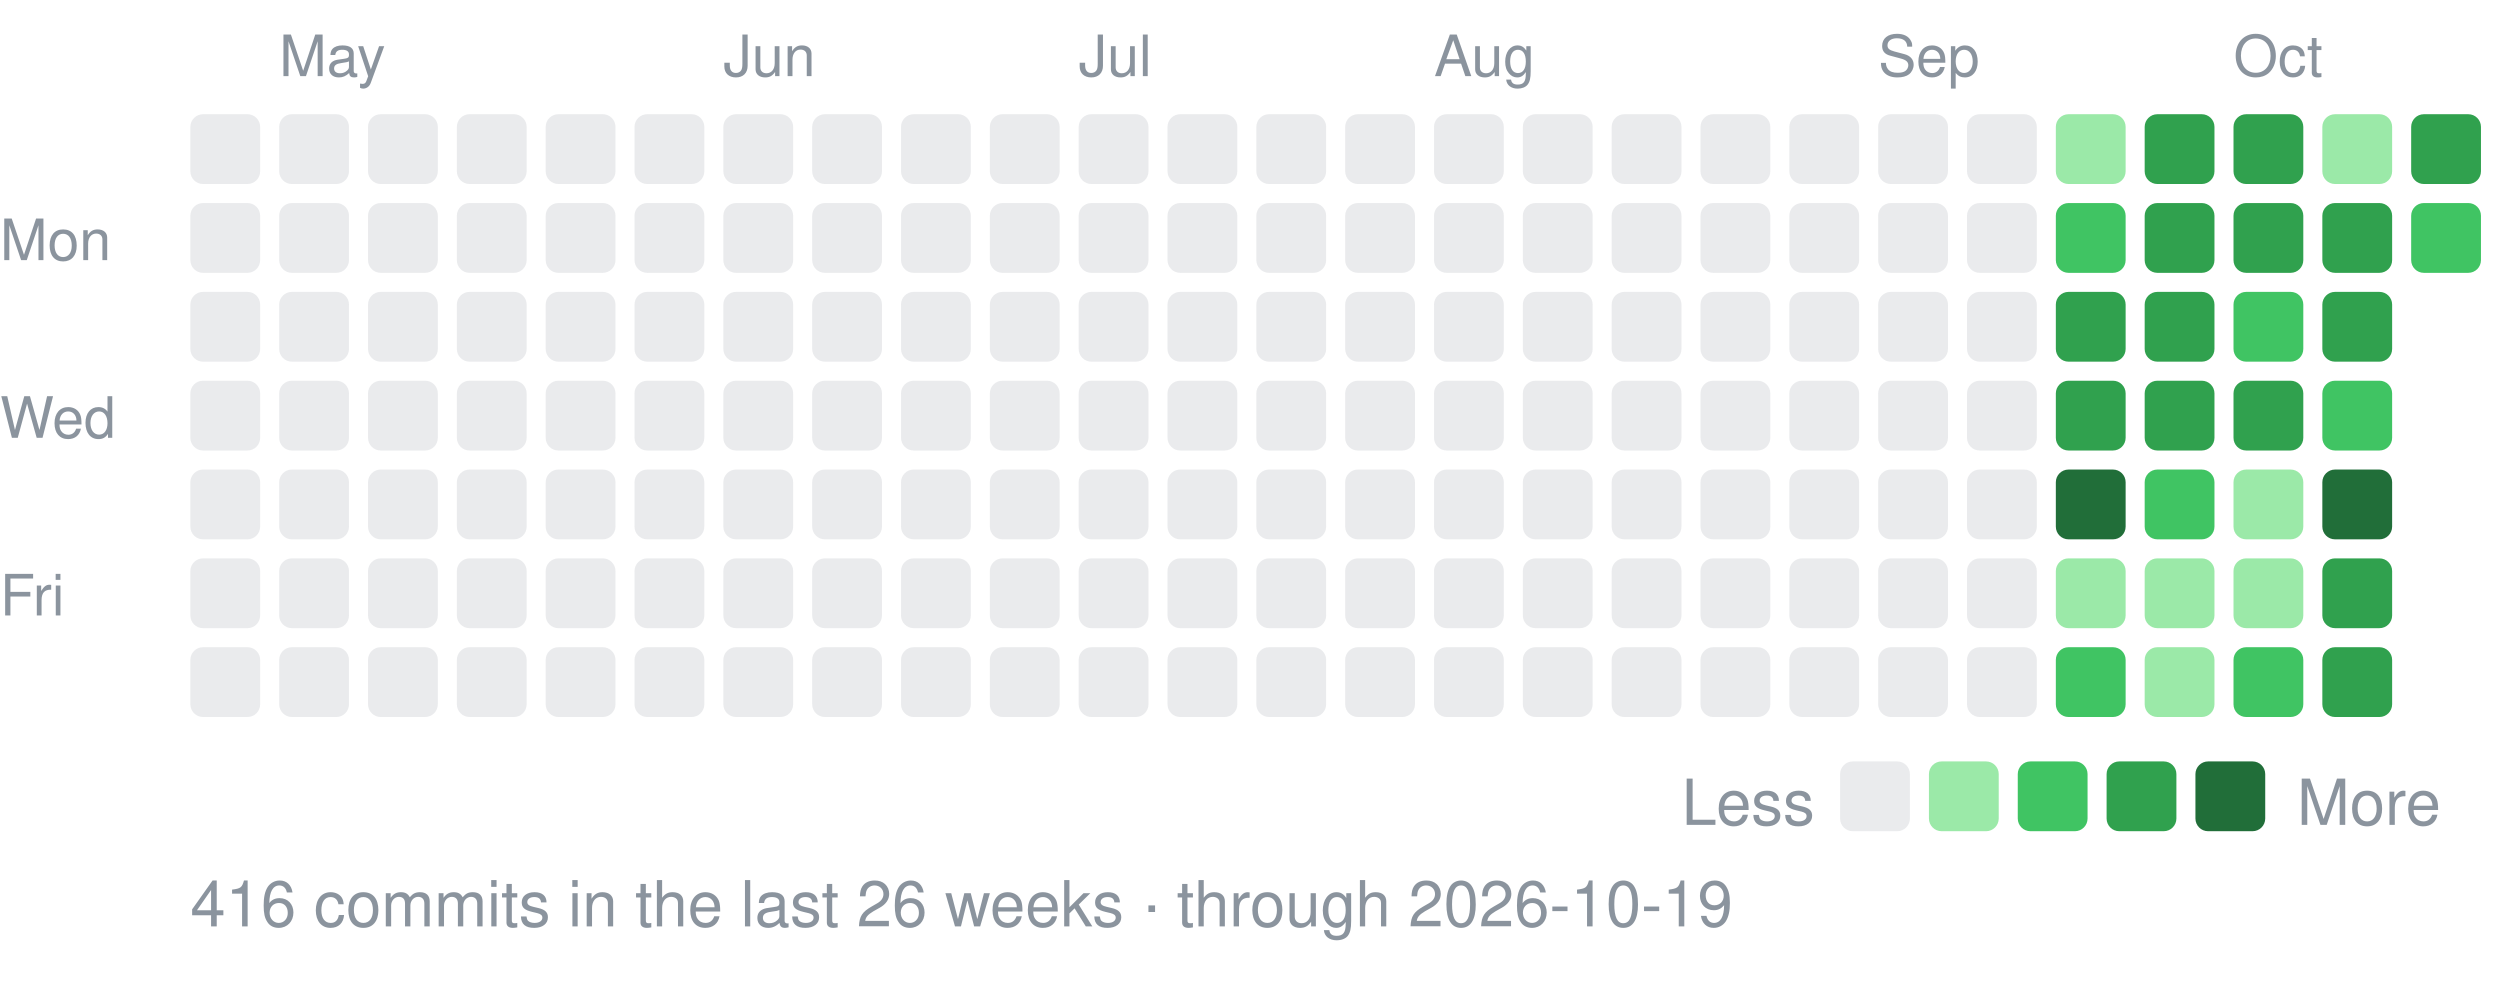
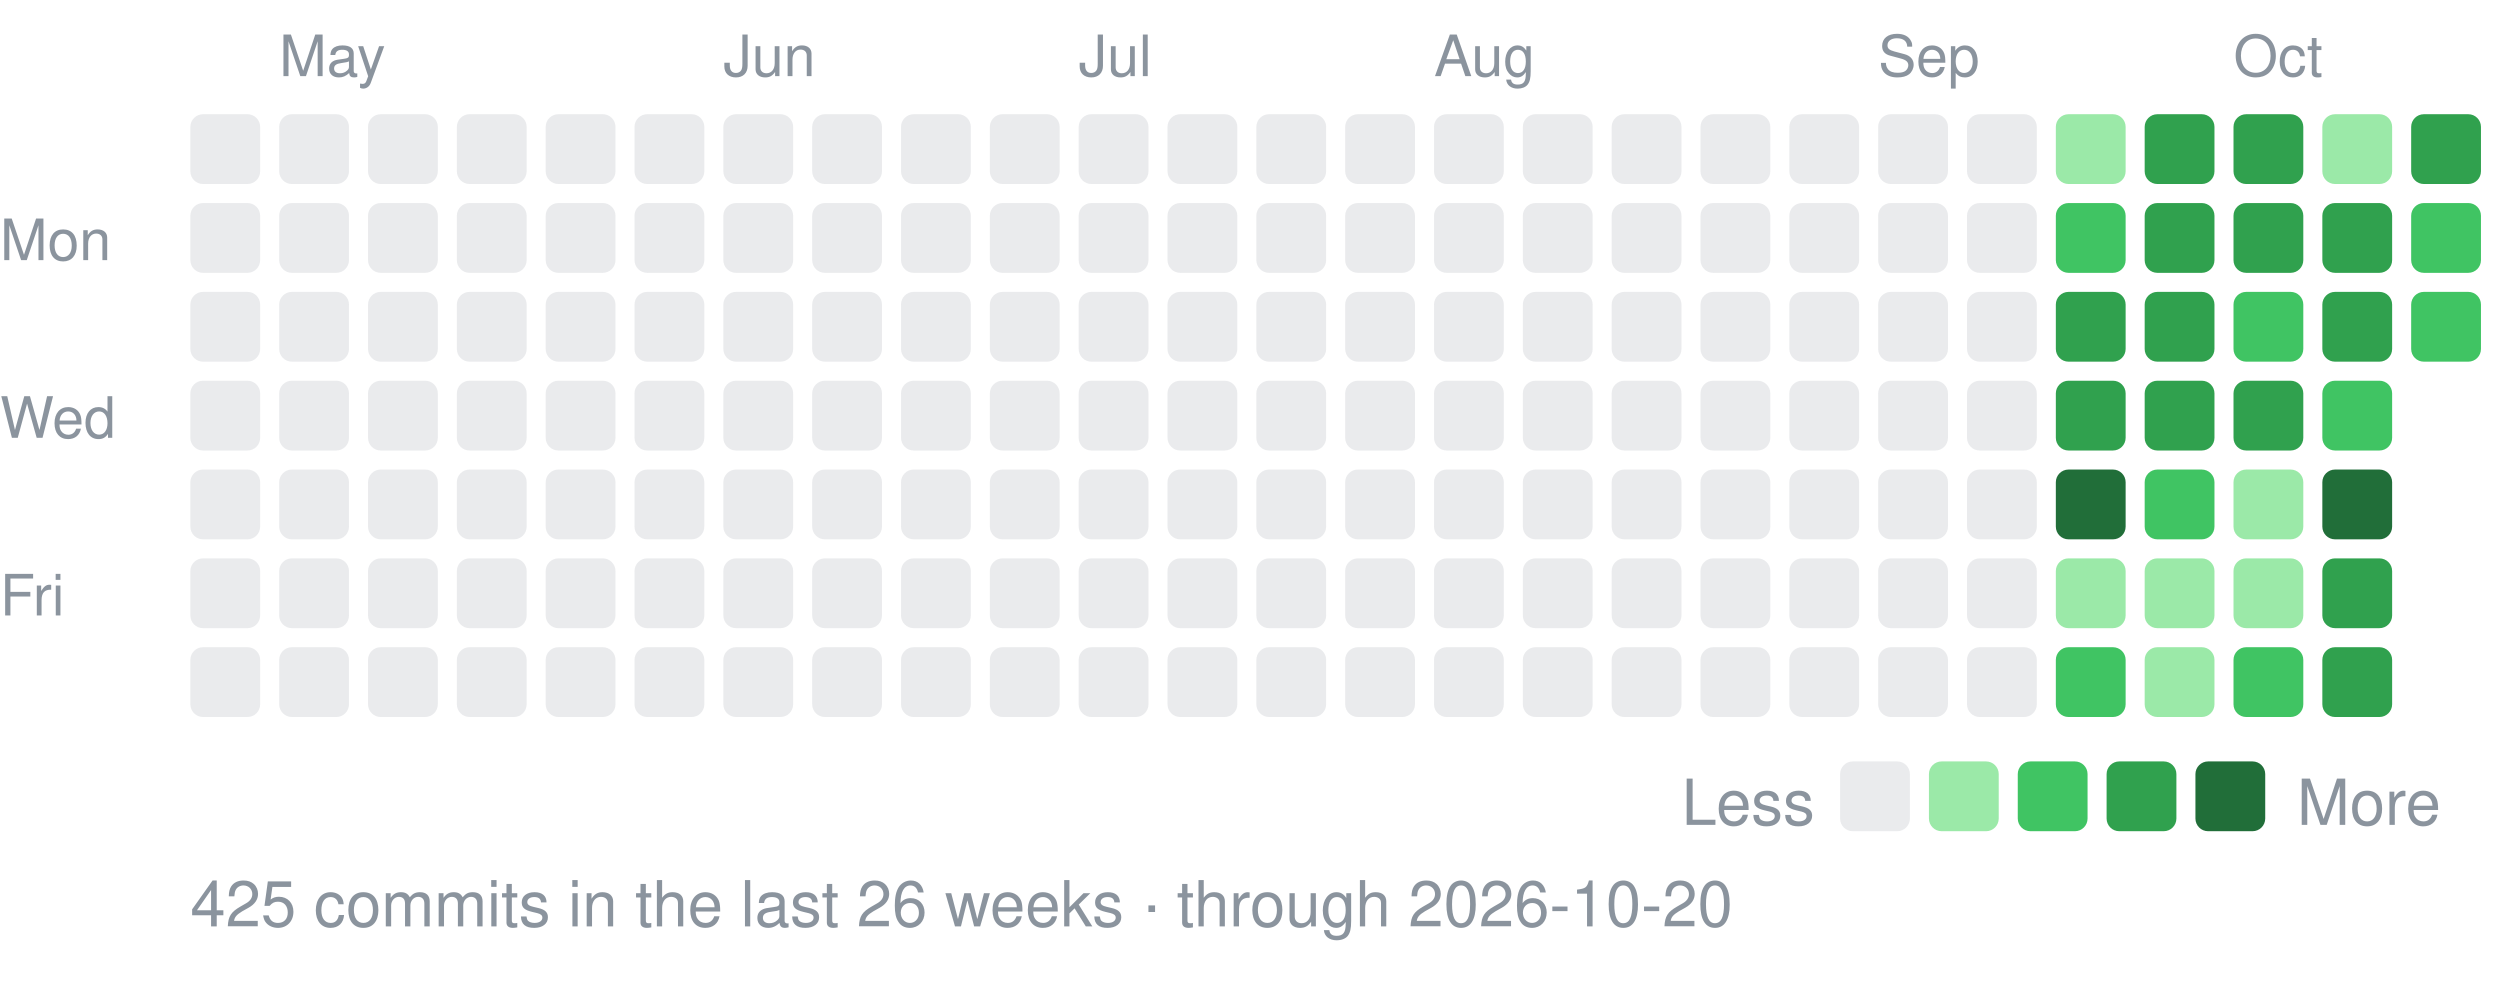
<svg xmlns="http://www.w3.org/2000/svg" width="394" height="156" viewBox="0 0 394 156" role="img">
  <g font-family="-apple-system,BlinkMacSystemFont,Segoe UI,Helvetica,Arial,PingFang SC,sans-serif" font-size="9" fill="#8b949e">
    <text x="44" y="12">May</text>
    <text x="114" y="12">Jun</text>
    <text x="170" y="12">Jul</text>
    <text x="226" y="12">Aug</text>
    <text x="296" y="12">Sep</text>
    <text x="352" y="12">Oct</text>
    <text x="0" y="41">Mon</text>
    <text x="0" y="69">Wed</text>
    <text x="0" y="97">Fri</text>
  </g>
  <rect x="30" y="18" width="11" height="11" rx="2" fill="rgba(139,148,158,0.18)" />
  <rect x="30" y="32" width="11" height="11" rx="2" fill="rgba(139,148,158,0.18)" />
  <rect x="30" y="46" width="11" height="11" rx="2" fill="rgba(139,148,158,0.18)" />
  <rect x="30" y="60" width="11" height="11" rx="2" fill="rgba(139,148,158,0.18)" />
  <rect x="30" y="74" width="11" height="11" rx="2" fill="rgba(139,148,158,0.18)" />
  <rect x="30" y="88" width="11" height="11" rx="2" fill="rgba(139,148,158,0.18)" />
  <rect x="30" y="102" width="11" height="11" rx="2" fill="rgba(139,148,158,0.18)" />
  <rect x="44" y="18" width="11" height="11" rx="2" fill="rgba(139,148,158,0.18)" />
  <rect x="44" y="32" width="11" height="11" rx="2" fill="rgba(139,148,158,0.18)" />
  <rect x="44" y="46" width="11" height="11" rx="2" fill="rgba(139,148,158,0.18)" />
  <rect x="44" y="60" width="11" height="11" rx="2" fill="rgba(139,148,158,0.18)" />
  <rect x="44" y="74" width="11" height="11" rx="2" fill="rgba(139,148,158,0.18)" />
  <rect x="44" y="88" width="11" height="11" rx="2" fill="rgba(139,148,158,0.18)" />
  <rect x="44" y="102" width="11" height="11" rx="2" fill="rgba(139,148,158,0.18)" />
  <rect x="58" y="18" width="11" height="11" rx="2" fill="rgba(139,148,158,0.18)" />
  <rect x="58" y="32" width="11" height="11" rx="2" fill="rgba(139,148,158,0.18)" />
  <rect x="58" y="46" width="11" height="11" rx="2" fill="rgba(139,148,158,0.18)" />
  <rect x="58" y="60" width="11" height="11" rx="2" fill="rgba(139,148,158,0.18)" />
  <rect x="58" y="74" width="11" height="11" rx="2" fill="rgba(139,148,158,0.18)" />
  <rect x="58" y="88" width="11" height="11" rx="2" fill="rgba(139,148,158,0.18)" />
  <rect x="58" y="102" width="11" height="11" rx="2" fill="rgba(139,148,158,0.18)" />
  <rect x="72" y="18" width="11" height="11" rx="2" fill="rgba(139,148,158,0.18)" />
  <rect x="72" y="32" width="11" height="11" rx="2" fill="rgba(139,148,158,0.18)" />
  <rect x="72" y="46" width="11" height="11" rx="2" fill="rgba(139,148,158,0.18)" />
  <rect x="72" y="60" width="11" height="11" rx="2" fill="rgba(139,148,158,0.18)" />
  <rect x="72" y="74" width="11" height="11" rx="2" fill="rgba(139,148,158,0.18)" />
  <rect x="72" y="88" width="11" height="11" rx="2" fill="rgba(139,148,158,0.18)" />
  <rect x="72" y="102" width="11" height="11" rx="2" fill="rgba(139,148,158,0.18)" />
  <rect x="86" y="18" width="11" height="11" rx="2" fill="rgba(139,148,158,0.18)" />
  <rect x="86" y="32" width="11" height="11" rx="2" fill="rgba(139,148,158,0.18)" />
  <rect x="86" y="46" width="11" height="11" rx="2" fill="rgba(139,148,158,0.18)" />
  <rect x="86" y="60" width="11" height="11" rx="2" fill="rgba(139,148,158,0.18)" />
  <rect x="86" y="74" width="11" height="11" rx="2" fill="rgba(139,148,158,0.18)" />
  <rect x="86" y="88" width="11" height="11" rx="2" fill="rgba(139,148,158,0.18)" />
  <rect x="86" y="102" width="11" height="11" rx="2" fill="rgba(139,148,158,0.18)" />
  <rect x="100" y="18" width="11" height="11" rx="2" fill="rgba(139,148,158,0.18)" />
  <rect x="100" y="32" width="11" height="11" rx="2" fill="rgba(139,148,158,0.18)" />
  <rect x="100" y="46" width="11" height="11" rx="2" fill="rgba(139,148,158,0.18)" />
  <rect x="100" y="60" width="11" height="11" rx="2" fill="rgba(139,148,158,0.18)" />
  <rect x="100" y="74" width="11" height="11" rx="2" fill="rgba(139,148,158,0.18)" />
  <rect x="100" y="88" width="11" height="11" rx="2" fill="rgba(139,148,158,0.18)" />
  <rect x="100" y="102" width="11" height="11" rx="2" fill="rgba(139,148,158,0.18)" />
  <rect x="114" y="18" width="11" height="11" rx="2" fill="rgba(139,148,158,0.18)" />
  <rect x="114" y="32" width="11" height="11" rx="2" fill="rgba(139,148,158,0.18)" />
  <rect x="114" y="46" width="11" height="11" rx="2" fill="rgba(139,148,158,0.18)" />
  <rect x="114" y="60" width="11" height="11" rx="2" fill="rgba(139,148,158,0.18)" />
  <rect x="114" y="74" width="11" height="11" rx="2" fill="rgba(139,148,158,0.18)" />
  <rect x="114" y="88" width="11" height="11" rx="2" fill="rgba(139,148,158,0.18)" />
  <rect x="114" y="102" width="11" height="11" rx="2" fill="rgba(139,148,158,0.18)" />
  <rect x="128" y="18" width="11" height="11" rx="2" fill="rgba(139,148,158,0.18)" />
  <rect x="128" y="32" width="11" height="11" rx="2" fill="rgba(139,148,158,0.18)" />
  <rect x="128" y="46" width="11" height="11" rx="2" fill="rgba(139,148,158,0.18)" />
  <rect x="128" y="60" width="11" height="11" rx="2" fill="rgba(139,148,158,0.18)" />
  <rect x="128" y="74" width="11" height="11" rx="2" fill="rgba(139,148,158,0.18)" />
  <rect x="128" y="88" width="11" height="11" rx="2" fill="rgba(139,148,158,0.18)" />
  <rect x="128" y="102" width="11" height="11" rx="2" fill="rgba(139,148,158,0.18)" />
  <rect x="142" y="18" width="11" height="11" rx="2" fill="rgba(139,148,158,0.18)" />
  <rect x="142" y="32" width="11" height="11" rx="2" fill="rgba(139,148,158,0.18)" />
  <rect x="142" y="46" width="11" height="11" rx="2" fill="rgba(139,148,158,0.18)" />
  <rect x="142" y="60" width="11" height="11" rx="2" fill="rgba(139,148,158,0.18)" />
  <rect x="142" y="74" width="11" height="11" rx="2" fill="rgba(139,148,158,0.18)" />
  <rect x="142" y="88" width="11" height="11" rx="2" fill="rgba(139,148,158,0.18)" />
  <rect x="142" y="102" width="11" height="11" rx="2" fill="rgba(139,148,158,0.18)" />
  <rect x="156" y="18" width="11" height="11" rx="2" fill="rgba(139,148,158,0.18)" />
  <rect x="156" y="32" width="11" height="11" rx="2" fill="rgba(139,148,158,0.18)" />
  <rect x="156" y="46" width="11" height="11" rx="2" fill="rgba(139,148,158,0.18)" />
  <rect x="156" y="60" width="11" height="11" rx="2" fill="rgba(139,148,158,0.18)" />
  <rect x="156" y="74" width="11" height="11" rx="2" fill="rgba(139,148,158,0.18)" />
  <rect x="156" y="88" width="11" height="11" rx="2" fill="rgba(139,148,158,0.18)" />
  <rect x="156" y="102" width="11" height="11" rx="2" fill="rgba(139,148,158,0.18)" />
  <rect x="170" y="18" width="11" height="11" rx="2" fill="rgba(139,148,158,0.18)" />
  <rect x="170" y="32" width="11" height="11" rx="2" fill="rgba(139,148,158,0.18)" />
  <rect x="170" y="46" width="11" height="11" rx="2" fill="rgba(139,148,158,0.18)" />
  <rect x="170" y="60" width="11" height="11" rx="2" fill="rgba(139,148,158,0.18)" />
  <rect x="170" y="74" width="11" height="11" rx="2" fill="rgba(139,148,158,0.18)" />
  <rect x="170" y="88" width="11" height="11" rx="2" fill="rgba(139,148,158,0.18)" />
  <rect x="170" y="102" width="11" height="11" rx="2" fill="rgba(139,148,158,0.18)" />
  <rect x="184" y="18" width="11" height="11" rx="2" fill="rgba(139,148,158,0.18)" />
  <rect x="184" y="32" width="11" height="11" rx="2" fill="rgba(139,148,158,0.18)" />
  <rect x="184" y="46" width="11" height="11" rx="2" fill="rgba(139,148,158,0.18)" />
  <rect x="184" y="60" width="11" height="11" rx="2" fill="rgba(139,148,158,0.18)" />
  <rect x="184" y="74" width="11" height="11" rx="2" fill="rgba(139,148,158,0.18)" />
  <rect x="184" y="88" width="11" height="11" rx="2" fill="rgba(139,148,158,0.18)" />
  <rect x="184" y="102" width="11" height="11" rx="2" fill="rgba(139,148,158,0.18)" />
  <rect x="198" y="18" width="11" height="11" rx="2" fill="rgba(139,148,158,0.18)" />
  <rect x="198" y="32" width="11" height="11" rx="2" fill="rgba(139,148,158,0.18)" />
  <rect x="198" y="46" width="11" height="11" rx="2" fill="rgba(139,148,158,0.18)" />
  <rect x="198" y="60" width="11" height="11" rx="2" fill="rgba(139,148,158,0.18)" />
  <rect x="198" y="74" width="11" height="11" rx="2" fill="rgba(139,148,158,0.18)" />
  <rect x="198" y="88" width="11" height="11" rx="2" fill="rgba(139,148,158,0.18)" />
  <rect x="198" y="102" width="11" height="11" rx="2" fill="rgba(139,148,158,0.18)" />
  <rect x="212" y="18" width="11" height="11" rx="2" fill="rgba(139,148,158,0.18)" />
  <rect x="212" y="32" width="11" height="11" rx="2" fill="rgba(139,148,158,0.18)" />
  <rect x="212" y="46" width="11" height="11" rx="2" fill="rgba(139,148,158,0.18)" />
  <rect x="212" y="60" width="11" height="11" rx="2" fill="rgba(139,148,158,0.18)" />
  <rect x="212" y="74" width="11" height="11" rx="2" fill="rgba(139,148,158,0.18)" />
  <rect x="212" y="88" width="11" height="11" rx="2" fill="rgba(139,148,158,0.18)" />
  <rect x="212" y="102" width="11" height="11" rx="2" fill="rgba(139,148,158,0.18)" />
  <rect x="226" y="18" width="11" height="11" rx="2" fill="rgba(139,148,158,0.18)" />
  <rect x="226" y="32" width="11" height="11" rx="2" fill="rgba(139,148,158,0.18)" />
  <rect x="226" y="46" width="11" height="11" rx="2" fill="rgba(139,148,158,0.18)" />
  <rect x="226" y="60" width="11" height="11" rx="2" fill="rgba(139,148,158,0.18)" />
  <rect x="226" y="74" width="11" height="11" rx="2" fill="rgba(139,148,158,0.18)" />
  <rect x="226" y="88" width="11" height="11" rx="2" fill="rgba(139,148,158,0.18)" />
  <rect x="226" y="102" width="11" height="11" rx="2" fill="rgba(139,148,158,0.18)" />
  <rect x="240" y="18" width="11" height="11" rx="2" fill="rgba(139,148,158,0.18)" />
  <rect x="240" y="32" width="11" height="11" rx="2" fill="rgba(139,148,158,0.18)" />
  <rect x="240" y="46" width="11" height="11" rx="2" fill="rgba(139,148,158,0.18)" />
  <rect x="240" y="60" width="11" height="11" rx="2" fill="rgba(139,148,158,0.18)" />
  <rect x="240" y="74" width="11" height="11" rx="2" fill="rgba(139,148,158,0.18)" />
  <rect x="240" y="88" width="11" height="11" rx="2" fill="rgba(139,148,158,0.18)" />
  <rect x="240" y="102" width="11" height="11" rx="2" fill="rgba(139,148,158,0.18)" />
  <rect x="254" y="18" width="11" height="11" rx="2" fill="rgba(139,148,158,0.18)" />
  <rect x="254" y="32" width="11" height="11" rx="2" fill="rgba(139,148,158,0.18)" />
  <rect x="254" y="46" width="11" height="11" rx="2" fill="rgba(139,148,158,0.18)" />
  <rect x="254" y="60" width="11" height="11" rx="2" fill="rgba(139,148,158,0.18)" />
  <rect x="254" y="74" width="11" height="11" rx="2" fill="rgba(139,148,158,0.18)" />
  <rect x="254" y="88" width="11" height="11" rx="2" fill="rgba(139,148,158,0.18)" />
  <rect x="254" y="102" width="11" height="11" rx="2" fill="rgba(139,148,158,0.18)" />
  <rect x="268" y="18" width="11" height="11" rx="2" fill="rgba(139,148,158,0.18)" />
  <rect x="268" y="32" width="11" height="11" rx="2" fill="rgba(139,148,158,0.18)" />
  <rect x="268" y="46" width="11" height="11" rx="2" fill="rgba(139,148,158,0.18)" />
  <rect x="268" y="60" width="11" height="11" rx="2" fill="rgba(139,148,158,0.18)" />
  <rect x="268" y="74" width="11" height="11" rx="2" fill="rgba(139,148,158,0.18)" />
  <rect x="268" y="88" width="11" height="11" rx="2" fill="rgba(139,148,158,0.18)" />
  <rect x="268" y="102" width="11" height="11" rx="2" fill="rgba(139,148,158,0.18)" />
  <rect x="282" y="18" width="11" height="11" rx="2" fill="rgba(139,148,158,0.18)" />
  <rect x="282" y="32" width="11" height="11" rx="2" fill="rgba(139,148,158,0.18)" />
  <rect x="282" y="46" width="11" height="11" rx="2" fill="rgba(139,148,158,0.18)" />
  <rect x="282" y="60" width="11" height="11" rx="2" fill="rgba(139,148,158,0.18)" />
  <rect x="282" y="74" width="11" height="11" rx="2" fill="rgba(139,148,158,0.18)" />
  <rect x="282" y="88" width="11" height="11" rx="2" fill="rgba(139,148,158,0.18)" />
  <rect x="282" y="102" width="11" height="11" rx="2" fill="rgba(139,148,158,0.18)" />
  <rect x="296" y="18" width="11" height="11" rx="2" fill="rgba(139,148,158,0.18)" />
  <rect x="296" y="32" width="11" height="11" rx="2" fill="rgba(139,148,158,0.18)" />
  <rect x="296" y="46" width="11" height="11" rx="2" fill="rgba(139,148,158,0.18)" />
  <rect x="296" y="60" width="11" height="11" rx="2" fill="rgba(139,148,158,0.18)" />
  <rect x="296" y="74" width="11" height="11" rx="2" fill="rgba(139,148,158,0.18)" />
  <rect x="296" y="88" width="11" height="11" rx="2" fill="rgba(139,148,158,0.18)" />
  <rect x="296" y="102" width="11" height="11" rx="2" fill="rgba(139,148,158,0.18)" />
  <rect x="310" y="18" width="11" height="11" rx="2" fill="rgba(139,148,158,0.18)" />
  <rect x="310" y="32" width="11" height="11" rx="2" fill="rgba(139,148,158,0.18)" />
  <rect x="310" y="46" width="11" height="11" rx="2" fill="rgba(139,148,158,0.18)" />
  <rect x="310" y="60" width="11" height="11" rx="2" fill="rgba(139,148,158,0.18)" />
  <rect x="310" y="74" width="11" height="11" rx="2" fill="rgba(139,148,158,0.18)" />
  <rect x="310" y="88" width="11" height="11" rx="2" fill="rgba(139,148,158,0.18)" />
  <rect x="310" y="102" width="11" height="11" rx="2" fill="rgba(139,148,158,0.18)" />
  <rect x="324" y="18" width="11" height="11" rx="2" fill="#9be9a8" />
  <rect x="324" y="32" width="11" height="11" rx="2" fill="#40c463" />
  <rect x="324" y="46" width="11" height="11" rx="2" fill="#30a14e" />
  <rect x="324" y="60" width="11" height="11" rx="2" fill="#30a14e" />
  <rect x="324" y="74" width="11" height="11" rx="2" fill="#216e39" />
  <rect x="324" y="88" width="11" height="11" rx="2" fill="#9be9a8" />
  <rect x="324" y="102" width="11" height="11" rx="2" fill="#40c463" />
  <rect x="338" y="18" width="11" height="11" rx="2" fill="#30a14e" />
  <rect x="338" y="32" width="11" height="11" rx="2" fill="#30a14e" />
  <rect x="338" y="46" width="11" height="11" rx="2" fill="#30a14e" />
  <rect x="338" y="60" width="11" height="11" rx="2" fill="#30a14e" />
  <rect x="338" y="74" width="11" height="11" rx="2" fill="#40c463" />
  <rect x="338" y="88" width="11" height="11" rx="2" fill="#9be9a8" />
  <rect x="338" y="102" width="11" height="11" rx="2" fill="#9be9a8" />
  <rect x="352" y="18" width="11" height="11" rx="2" fill="#30a14e" />
  <rect x="352" y="32" width="11" height="11" rx="2" fill="#30a14e" />
  <rect x="352" y="46" width="11" height="11" rx="2" fill="#40c463" />
  <rect x="352" y="60" width="11" height="11" rx="2" fill="#30a14e" />
  <rect x="352" y="74" width="11" height="11" rx="2" fill="#9be9a8" />
  <rect x="352" y="88" width="11" height="11" rx="2" fill="#9be9a8" />
  <rect x="352" y="102" width="11" height="11" rx="2" fill="#40c463" />
  <rect x="366" y="18" width="11" height="11" rx="2" fill="#9be9a8" />
  <rect x="366" y="32" width="11" height="11" rx="2" fill="#30a14e" />
  <rect x="366" y="46" width="11" height="11" rx="2" fill="#30a14e" />
  <rect x="366" y="60" width="11" height="11" rx="2" fill="#40c463" />
  <rect x="366" y="74" width="11" height="11" rx="2" fill="#216e39" />
  <rect x="366" y="88" width="11" height="11" rx="2" fill="#30a14e" />
  <rect x="366" y="102" width="11" height="11" rx="2" fill="#30a14e" />
  <rect x="380" y="18" width="11" height="11" rx="2" fill="#30a14e" />
  <rect x="380" y="32" width="11" height="11" rx="2" fill="#40c463" />
+   <rect x="380" y="46" width="11" height="11" rx="2" fill="#40c463" />
  <g font-family="-apple-system,BlinkMacSystemFont,Segoe UI,Helvetica,Arial,PingFang SC,sans-serif" font-size="10" fill="#8b949e">
-     <text x="30" y="146">416 commits in the last 26 weeks · through 2026-10-19</text>
+     <text x="30" y="146">425 commits in the last 26 weeks · through 2026-10-20</text>
    <text x="286" y="130" text-anchor="end">Less</text>
    <rect x="290" y="120" width="11" height="11" rx="2" fill="rgba(139,148,158,0.18)" />
    <rect x="304" y="120" width="11" height="11" rx="2" fill="#9be9a8" />
    <rect x="318" y="120" width="11" height="11" rx="2" fill="#40c463" />
    <rect x="332" y="120" width="11" height="11" rx="2" fill="#30a14e" />
    <rect x="346" y="120" width="11" height="11" rx="2" fill="#216e39" />
    <text x="362" y="130">More</text>
  </g>
</svg>
